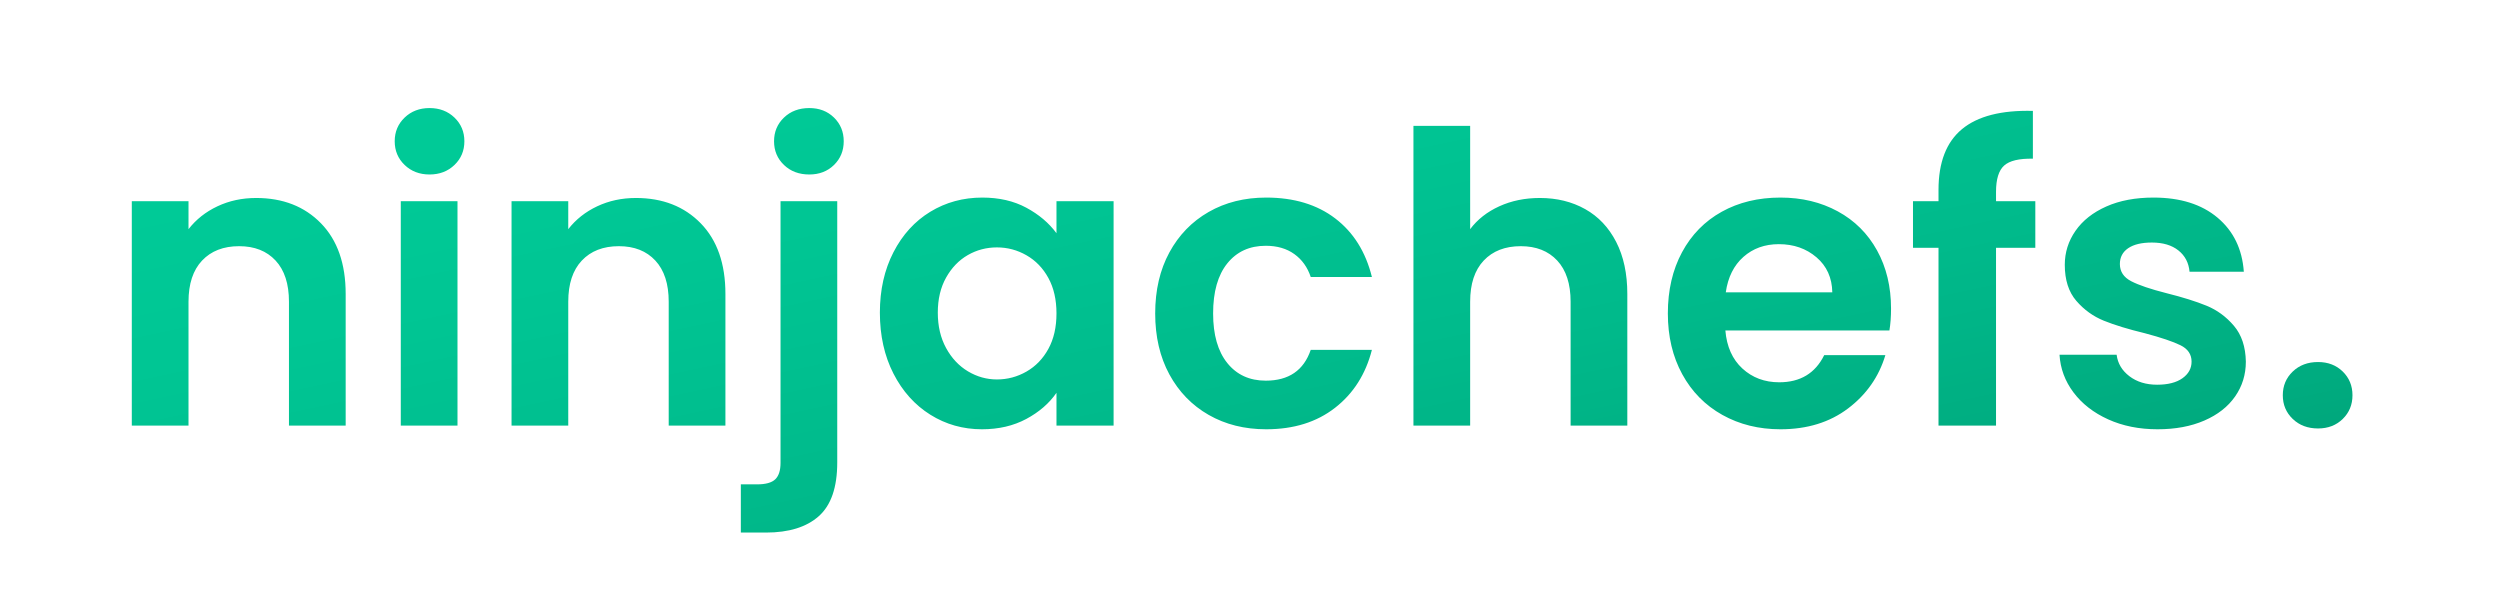
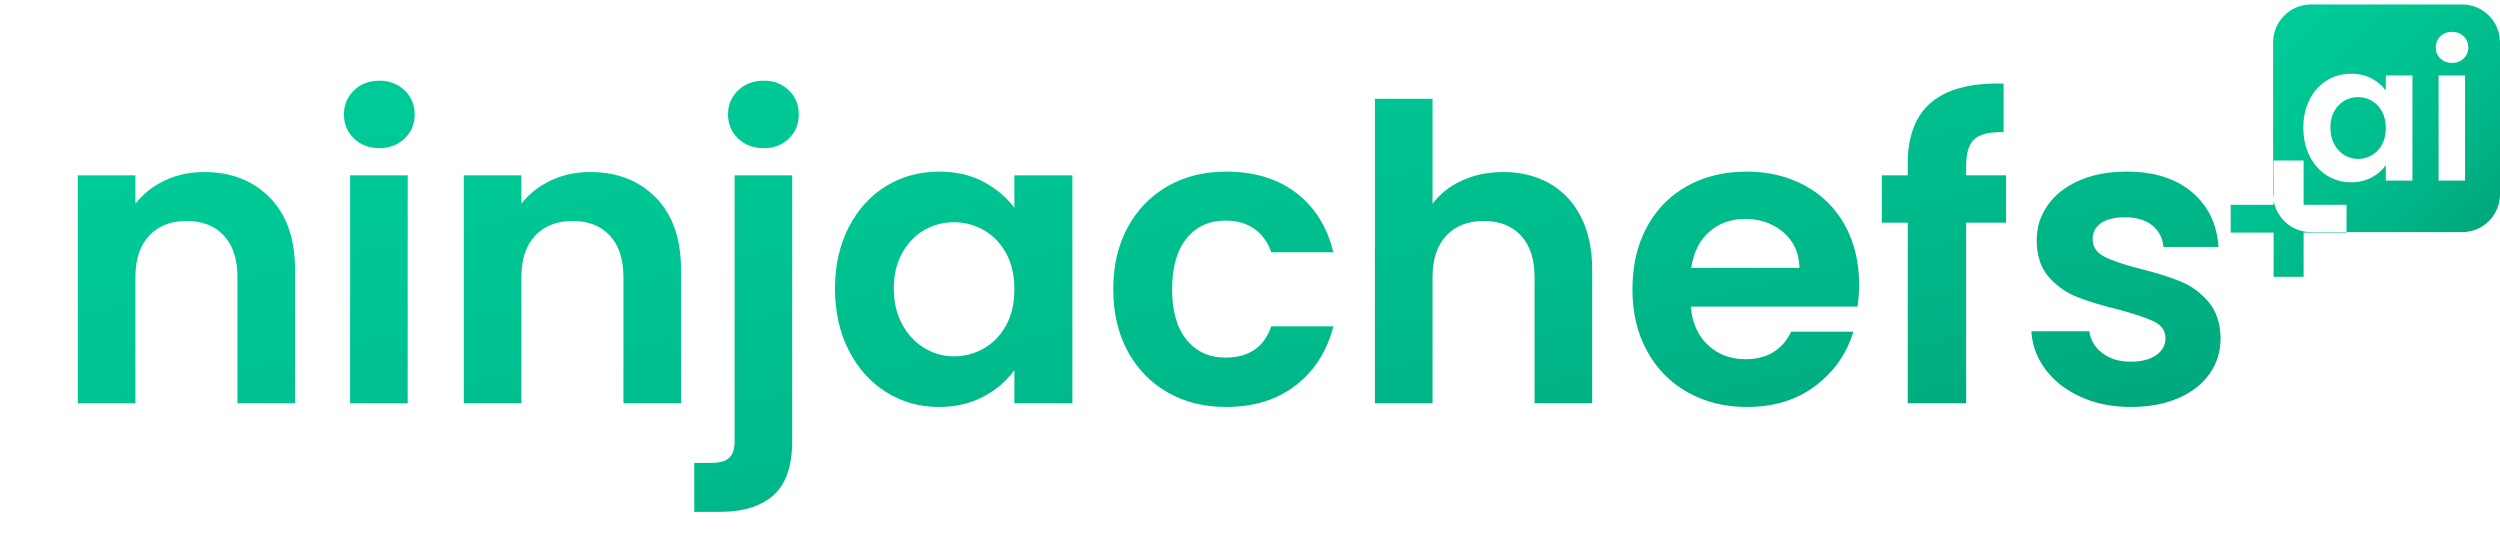
- <svg xmlns="http://www.w3.org/2000/svg" width="790" height="189" xml:space="preserve" overflow="hidden">
+ <svg xmlns="http://www.w3.org/2000/svg" width="1671" height="367" xml:space="preserve" overflow="hidden">
  <defs>
-     <clipPath id="clip0">
-       <rect x="246" y="165" width="790" height="189" />
-     </clipPath>
-     <linearGradient x1="605.237" y1="111.307" x2="668.542" y2="405.693" gradientUnits="userSpaceOnUse" spreadMethod="reflect" id="fill1">
+     <linearGradient x1="873.135" y1="140.496" x2="1014.73" y2="768.575" gradientUnits="userSpaceOnUse" spreadMethod="reflect" id="fill0">
      <stop offset="0" stop-color="#00CC99" />
      <stop offset="0.022" stop-color="#00CB98" />
      <stop offset="0.044" stop-color="#00CB98" />
      <stop offset="0.067" stop-color="#00CB98" />
      <stop offset="0.089" stop-color="#00CB98" />
      <stop offset="0.111" stop-color="#00CB98" />
      <stop offset="0.133" stop-color="#00CA98" />
      <stop offset="0.156" stop-color="#00CA97" />
      <stop offset="0.178" stop-color="#00CA97" />
      <stop offset="0.2" stop-color="#00C997" />
      <stop offset="0.222" stop-color="#00C996" />
      <stop offset="0.244" stop-color="#00C896" />
      <stop offset="0.267" stop-color="#00C895" />
      <stop offset="0.289" stop-color="#00C795" />
      <stop offset="0.311" stop-color="#00C694" />
      <stop offset="0.333" stop-color="#00C694" />
      <stop offset="0.356" stop-color="#00C593" />
      <stop offset="0.378" stop-color="#00C493" />
      <stop offset="0.4" stop-color="#00C392" />
      <stop offset="0.422" stop-color="#00C291" />
      <stop offset="0.444" stop-color="#00C191" />
      <stop offset="0.467" stop-color="#00C090" />
      <stop offset="0.489" stop-color="#00BF8F" />
      <stop offset="0.511" stop-color="#00BE8E" />
      <stop offset="0.533" stop-color="#00BD8D" />
      <stop offset="0.556" stop-color="#00BC8D" />
      <stop offset="0.578" stop-color="#00BB8C" />
      <stop offset="0.6" stop-color="#00BA8B" />
      <stop offset="0.622" stop-color="#00B98A" />
      <stop offset="0.644" stop-color="#00B789" />
      <stop offset="0.667" stop-color="#00B688" />
      <stop offset="0.689" stop-color="#00B587" />
      <stop offset="0.711" stop-color="#00B386" />
      <stop offset="0.733" stop-color="#00B284" />
      <stop offset="0.756" stop-color="#00B083" />
      <stop offset="0.778" stop-color="#00AF82" />
      <stop offset="0.8" stop-color="#00AD81" />
      <stop offset="0.822" stop-color="#00AC80" />
      <stop offset="0.844" stop-color="#00AA7E" />
      <stop offset="0.867" stop-color="#00A87D" />
      <stop offset="0.889" stop-color="#00A77C" />
      <stop offset="0.911" stop-color="#00A57A" />
      <stop offset="0.933" stop-color="#00A379" />
      <stop offset="0.956" stop-color="#00A177" />
      <stop offset="0.978" stop-color="#009F76" />
      <stop offset="1" stop-color="#009E75" />
    </linearGradient>
-     <linearGradient x1="605.237" y1="111.307" x2="668.542" y2="405.693" gradientUnits="userSpaceOnUse" spreadMethod="reflect" id="fill2">
+     <linearGradient x1="1669.01" y1="277.005" x2="1850.99" y2="456.995" gradientUnits="userSpaceOnUse" spreadMethod="reflect" id="fill1">
      <stop offset="0" stop-color="#00CC99" />
      <stop offset="0.022" stop-color="#00CB98" />
      <stop offset="0.044" stop-color="#00CB98" />
      <stop offset="0.067" stop-color="#00CB98" />
      <stop offset="0.089" stop-color="#00CB98" />
      <stop offset="0.111" stop-color="#00CB98" />
      <stop offset="0.133" stop-color="#00CA98" />
      <stop offset="0.156" stop-color="#00CA97" />
      <stop offset="0.178" stop-color="#00CA97" />
      <stop offset="0.2" stop-color="#00C997" />
      <stop offset="0.222" stop-color="#00C996" />
      <stop offset="0.244" stop-color="#00C896" />
      <stop offset="0.267" stop-color="#00C895" />
      <stop offset="0.289" stop-color="#00C795" />
      <stop offset="0.311" stop-color="#00C694" />
      <stop offset="0.333" stop-color="#00C694" />
      <stop offset="0.356" stop-color="#00C593" />
      <stop offset="0.378" stop-color="#00C493" />
      <stop offset="0.4" stop-color="#00C392" />
      <stop offset="0.422" stop-color="#00C291" />
      <stop offset="0.444" stop-color="#00C191" />
      <stop offset="0.467" stop-color="#00C090" />
      <stop offset="0.489" stop-color="#00BF8F" />
      <stop offset="0.511" stop-color="#00BE8E" />
      <stop offset="0.533" stop-color="#00BD8D" />
      <stop offset="0.556" stop-color="#00BC8D" />
      <stop offset="0.578" stop-color="#00BB8C" />
      <stop offset="0.6" stop-color="#00BA8B" />
      <stop offset="0.622" stop-color="#00B98A" />
      <stop offset="0.644" stop-color="#00B789" />
      <stop offset="0.667" stop-color="#00B688" />
      <stop offset="0.689" stop-color="#00B587" />
      <stop offset="0.711" stop-color="#00B386" />
      <stop offset="0.733" stop-color="#00B284" />
      <stop offset="0.756" stop-color="#00B083" />
      <stop offset="0.778" stop-color="#00AF82" />
      <stop offset="0.8" stop-color="#00AD81" />
      <stop offset="0.822" stop-color="#00AC80" />
      <stop offset="0.844" stop-color="#00AA7E" />
      <stop offset="0.867" stop-color="#00A87D" />
      <stop offset="0.889" stop-color="#00A77C" />
      <stop offset="0.911" stop-color="#00A57A" />
      <stop offset="0.933" stop-color="#00A379" />
      <stop offset="0.956" stop-color="#00A177" />
      <stop offset="0.978" stop-color="#009F76" />
      <stop offset="1" stop-color="#009E75" />
    </linearGradient>
  </defs>
-   <g clip-path="url(#clip0)" transform="translate(-246 -165)">
-     <path d="M561.032 243.178C557.704 243.178 554.632 243.989 551.816 245.61 549 247.231 546.718 249.599 544.968 252.714 543.219 255.829 542.344 259.519 542.344 263.786 542.344 268.053 543.219 271.786 544.968 274.986 546.718 278.186 549.022 280.639 551.88 282.346 554.739 284.053 557.79 284.906 561.032 284.906 564.36 284.906 567.475 284.074 570.376 282.41 573.278 280.746 575.582 278.357 577.288 275.242 578.995 272.127 579.848 268.394 579.848 264.042 579.848 259.69 578.995 255.957 577.288 252.842 575.582 249.727 573.278 247.338 570.376 245.674 567.475 244.01 564.36 243.178 561.032 243.178ZM808.112 242.154C803.675 242.154 799.942 243.498 796.912 246.186 793.883 248.874 792.027 252.607 791.344 257.386L825.008 257.386C824.923 252.778 823.259 249.087 820.016 246.314 816.774 243.541 812.806 242.154 808.112 242.154ZM492.648 228.586 510.568 228.586 510.568 311.146C510.568 318.997 508.627 324.65 504.744 328.106 500.862 331.562 495.294 333.29 488.04 333.29L480.104 333.29 480.104 318.058 485.224 318.058C487.955 318.058 489.875 317.525 490.984 316.458 492.094 315.391 492.648 313.663 492.648 311.274ZM372.648 228.586 390.568 228.586 390.568 299.498 372.648 299.498ZM446.944 227.562C455.392 227.562 462.219 230.229 467.424 235.562 472.63 240.895 475.232 248.341 475.232 257.898L475.232 299.498 457.312 299.498 457.312 260.33C457.312 254.698 455.904 250.367 453.088 247.338 450.272 244.309 446.432 242.794 441.568 242.794 436.619 242.794 432.715 244.309 429.856 247.338 426.998 250.367 425.568 254.698 425.568 260.33L425.568 299.498 407.648 299.498 407.648 228.586 425.568 228.586 425.568 237.418C427.958 234.346 431.008 231.935 434.72 230.186 438.432 228.437 442.507 227.562 446.944 227.562ZM326.944 227.562C335.392 227.562 342.219 230.229 347.424 235.562 352.63 240.895 355.232 248.341 355.232 257.898L355.232 299.498 337.312 299.498 337.312 260.33C337.312 254.698 335.904 250.367 333.088 247.338 330.272 244.309 326.432 242.794 321.568 242.794 316.619 242.794 312.715 244.309 309.856 247.338 306.998 250.367 305.568 254.698 305.568 260.33L305.568 299.498 287.648 299.498 287.648 228.586 305.568 228.586 305.568 237.418C307.958 234.346 311.008 231.935 314.72 230.186 318.432 228.437 322.507 227.562 326.944 227.562ZM926.504 227.434C934.952 227.434 941.694 229.546 946.728 233.77 951.763 237.994 954.536 243.69 955.048 250.858L937.896 250.858C937.64 248.042 936.467 245.802 934.376 244.138 932.286 242.474 929.491 241.642 925.992 241.642 922.75 241.642 920.254 242.239 918.504 243.434 916.755 244.629 915.88 246.293 915.88 248.426 915.88 250.815 917.075 252.629 919.464 253.866 921.854 255.103 925.566 256.362 930.6 257.642 935.72 258.922 939.944 260.245 943.272 261.61 946.6 262.975 949.48 265.087 951.912 267.946 954.344 270.805 955.603 274.581 955.688 279.274 955.688 283.37 954.558 287.039 952.296 290.282 950.035 293.525 946.792 296.063 942.568 297.898 938.344 299.733 933.416 300.65 927.784 300.65 921.982 300.65 916.776 299.605 912.168 297.514 907.56 295.423 903.912 292.586 901.224 289.002 898.536 285.418 897.064 281.45 896.808 277.098L914.856 277.098C915.198 279.829 916.542 282.09 918.888 283.882 921.235 285.674 924.158 286.57 927.656 286.57 931.07 286.57 933.736 285.887 935.656 284.522 937.576 283.157 938.536 281.407 938.536 279.274 938.536 276.97 937.363 275.242 935.016 274.09 932.67 272.938 928.936 271.679 923.816 270.314 918.526 269.034 914.195 267.711 910.824 266.346 907.454 264.981 904.552 262.89 902.12 260.074 899.688 257.258 898.472 253.461 898.472 248.682 898.472 244.757 899.603 241.173 901.864 237.93 904.126 234.687 907.368 232.127 911.592 230.25 915.816 228.373 920.787 227.434 926.504 227.434ZM808.624 227.434C815.366 227.434 821.403 228.885 826.736 231.786 832.07 234.687 836.208 238.805 839.152 244.138 842.096 249.471 843.568 255.594 843.568 262.506 843.568 265.066 843.398 267.37 843.056 269.418L791.216 269.418C791.643 274.538 793.435 278.549 796.592 281.45 799.75 284.351 803.632 285.802 808.24 285.802 814.896 285.802 819.632 282.943 822.448 277.226L841.776 277.226C839.728 284.053 835.803 289.663 830 294.058 824.198 298.453 817.072 300.65 808.624 300.65 801.798 300.65 795.675 299.135 790.256 296.106 784.838 293.077 780.614 288.789 777.584 283.242 774.555 277.695 773.04 271.295 773.04 264.042 773.04 256.703 774.534 250.261 777.52 244.714 780.507 239.167 784.688 234.901 790.064 231.914 795.44 228.927 801.627 227.434 808.624 227.434ZM646.112 227.434C654.902 227.434 662.176 229.631 667.936 234.026 673.696 238.421 677.558 244.586 679.52 252.522L660.192 252.522C659.168 249.45 657.44 247.039 655.008 245.29 652.576 243.541 649.568 242.666 645.984 242.666 640.864 242.666 636.811 244.522 633.824 248.234 630.838 251.946 629.344 257.215 629.344 264.042 629.344 270.783 630.838 276.01 633.824 279.722 636.811 283.434 640.864 285.29 645.984 285.29 653.238 285.29 657.974 282.047 660.192 275.562L679.52 275.562C677.558 283.242 673.675 289.343 667.872 293.866 662.07 298.389 654.816 300.65 646.112 300.65 639.286 300.65 633.227 299.135 627.936 296.106 622.646 293.077 618.507 288.81 615.52 283.306 612.534 277.802 611.04 271.381 611.04 264.042 611.04 256.703 612.534 250.282 615.52 244.778 618.507 239.274 622.646 235.007 627.936 231.978 633.227 228.949 639.286 227.434 646.112 227.434ZM556.424 227.434C561.715 227.434 566.344 228.501 570.312 230.634 574.28 232.767 577.459 235.455 579.848 238.698L579.848 228.586 597.896 228.586 597.896 299.498 579.848 299.498 579.848 289.13C577.544 292.458 574.366 295.21 570.312 297.386 566.259 299.562 561.587 300.65 556.296 300.65 550.323 300.65 544.883 299.114 539.976 296.042 535.07 292.97 531.187 288.639 528.328 283.05 525.47 277.461 524.04 271.039 524.04 263.786 524.04 256.618 525.47 250.261 528.328 244.714 531.187 239.167 535.07 234.901 539.976 231.914 544.883 228.927 550.366 227.434 556.424 227.434ZM692.648 204.778 710.568 204.778 710.568 237.418C712.872 234.346 715.944 231.935 719.784 230.186 723.624 228.437 727.891 227.562 732.584 227.562 737.96 227.562 742.739 228.735 746.92 231.082 751.102 233.429 754.366 236.885 756.712 241.45 759.059 246.015 760.232 251.498 760.232 257.898L760.232 299.498 742.312 299.498 742.312 260.33C742.312 254.698 740.904 250.367 738.088 247.338 735.272 244.309 731.432 242.794 726.568 242.794 721.619 242.794 717.715 244.309 714.856 247.338 711.998 250.367 710.568 254.698 710.568 260.33L710.568 299.498 692.648 299.498ZM888.392 200.042 888.392 215.146C884.04 215.061 881.011 215.786 879.304 217.322 877.598 218.858 876.744 221.631 876.744 225.642L876.744 228.586 889.16 228.586 889.16 243.306 876.744 243.306 876.744 299.498 858.568 299.498 858.568 243.306 850.504 243.306 850.504 228.586 858.568 228.586 858.568 225.002C858.568 216.298 861.043 209.898 865.992 205.802 870.942 201.706 878.408 199.786 888.392 200.042ZM501.736 199.146C504.894 199.146 507.496 200.149 509.544 202.154 511.592 204.159 512.616 206.655 512.616 209.642 512.616 212.629 511.592 215.125 509.544 217.13 507.496 219.135 504.894 220.138 501.736 220.138 498.494 220.138 495.827 219.135 493.736 217.13 491.646 215.125 490.6 212.629 490.6 209.642 490.6 206.655 491.646 204.159 493.736 202.154 495.827 200.149 498.494 199.146 501.736 199.146ZM381.736 199.146C384.894 199.146 387.518 200.149 389.608 202.154 391.699 204.159 392.744 206.655 392.744 209.642 392.744 212.629 391.699 215.125 389.608 217.13 387.518 219.135 384.894 220.138 381.736 220.138 378.579 220.138 375.955 219.135 373.864 217.13 371.774 215.125 370.728 212.629 370.728 209.642 370.728 206.655 371.774 204.159 373.864 202.154 375.955 200.149 378.579 199.146 381.736 199.146Z" fill="url(#fill1)" fill-rule="evenodd" />
-     <text fill="#000000" fill-opacity="0" font-family="Arial,Arial_MSFontService,sans-serif" font-size="134.144" x="287.648" y="316.522">ninjachefs</text>
-     <path d="M978.501 279.402C981.658 279.402 984.261 280.405 986.309 282.41 988.357 284.415 989.381 286.911 989.381 289.898 989.381 292.885 988.357 295.381 986.309 297.386 984.261 299.391 981.658 300.394 978.501 300.394 975.258 300.394 972.592 299.391 970.501 297.386 968.41 295.381 967.365 292.885 967.365 289.898 967.365 286.911 968.41 284.415 970.501 282.41 972.592 280.405 975.258 279.402 978.501 279.402Z" fill="url(#fill2)" fill-rule="evenodd" />
-     <text fill="#000000" fill-opacity="0" font-family="Arial,Arial_MSFontService,sans-serif" font-size="20.992" x="967.365" y="297.77">.</text>
+   <g transform="translate(-179 -273)">
+     <path d="M816.581 421.536C809.431 421.536 802.831 423.277 796.781 426.761 790.731 430.244 785.827 435.331 782.068 442.023 778.31 448.715 776.431 456.644 776.431 465.811 776.431 474.977 778.31 482.998 782.068 489.873 785.827 496.748 790.777 502.019 796.918 505.686 803.06 509.352 809.614 511.186 816.581 511.186 823.731 511.186 830.422 509.398 836.656 505.823 842.889 502.248 847.839 497.115 851.506 490.423 855.172 483.731 857.006 475.711 857.006 466.361 857.006 457.011 855.172 448.99 851.506 442.298 847.839 435.606 842.889 430.473 836.656 426.898 830.422 423.323 823.731 421.536 816.581 421.536ZM1345.46 419.336C1335.92 419.336 1327.9 422.223 1321.39 427.998 1314.88 433.773 1310.9 441.794 1309.43 452.061L1381.76 452.061C1381.57 442.161 1378 434.231 1371.03 428.273 1364.06 422.315 1355.54 419.336 1345.46 419.336ZM670.006 390.186 708.506 390.186 708.506 567.561C708.506 584.427 704.335 596.573 695.993 603.998 687.652 611.423 675.689 615.136 660.106 615.136L643.056 615.136 643.056 582.411 654.056 582.411C659.922 582.411 664.047 581.265 666.431 578.973 668.814 576.681 670.006 572.969 670.006 567.836ZM413.006 390.186 451.506 390.186 451.506 542.536 413.006 542.536ZM573.431 387.986C591.581 387.986 606.247 393.715 617.431 405.173 628.614 416.631 634.206 432.627 634.206 453.161L634.206 542.536 595.706 542.536 595.706 458.386C595.706 446.286 592.681 436.981 586.631 430.473 580.581 423.965 572.331 420.711 561.881 420.711 551.247 420.711 542.86 423.965 536.718 430.473 530.577 436.981 527.506 446.286 527.506 458.386L527.506 542.536 489.006 542.536 489.006 390.186 527.506 390.186 527.506 409.161C532.639 402.561 539.193 397.381 547.168 393.623 555.143 389.865 563.897 387.986 573.431 387.986ZM315.431 387.986C333.581 387.986 348.247 393.715 359.431 405.173 370.614 416.631 376.206 432.627 376.206 453.161L376.206 542.536 337.706 542.536 337.706 458.386C337.706 446.286 334.681 436.981 328.631 430.473 322.581 423.965 314.331 420.711 303.881 420.711 293.247 420.711 284.86 423.965 278.718 430.473 272.577 436.981 269.506 446.286 269.506 458.386L269.506 542.536 231.006 542.536 231.006 390.186 269.506 390.186 269.506 409.161C274.639 402.561 281.193 397.381 289.168 393.623 297.143 389.865 305.897 387.986 315.431 387.986ZM1600.56 387.711C1618.71 387.711 1633.19 392.248 1644.01 401.323 1654.82 410.398 1660.78 422.636 1661.88 438.036L1625.03 438.036C1624.48 431.986 1621.96 427.173 1617.47 423.598 1612.98 420.023 1606.97 418.236 1599.46 418.236 1592.49 418.236 1587.13 419.519 1583.37 422.086 1579.61 424.652 1577.73 428.227 1577.73 432.811 1577.73 437.944 1580.3 441.84 1585.43 444.498 1590.56 447.156 1598.54 449.861 1609.36 452.611 1620.36 455.361 1629.43 458.202 1636.58 461.136 1643.73 464.069 1649.92 468.606 1655.14 474.748 1660.37 480.89 1663.07 489.002 1663.26 499.086 1663.26 507.886 1660.83 515.769 1655.97 522.736 1651.11 529.702 1644.14 535.156 1635.07 539.098 1625.99 543.04 1615.41 545.011 1603.31 545.011 1590.84 545.011 1579.66 542.765 1569.76 538.273 1559.86 533.781 1552.02 527.686 1546.24 519.986 1540.47 512.286 1537.31 503.761 1536.76 494.411L1575.53 494.411C1576.26 500.277 1579.15 505.136 1584.19 508.986 1589.23 512.836 1595.51 514.761 1603.03 514.761 1610.36 514.761 1616.09 513.294 1620.22 510.361 1624.34 507.427 1626.41 503.669 1626.41 499.086 1626.41 494.136 1623.88 490.423 1618.84 487.948 1613.8 485.473 1605.78 482.769 1594.78 479.836 1583.41 477.086 1574.11 474.244 1566.87 471.311 1559.63 468.377 1553.39 463.886 1548.17 457.836 1542.94 451.786 1540.33 443.627 1540.33 433.361 1540.33 424.927 1542.76 417.227 1547.62 410.261 1552.48 403.294 1559.44 397.794 1568.52 393.761 1577.59 389.727 1588.27 387.711 1600.56 387.711ZM1346.56 387.711C1361.04 387.711 1374.01 390.827 1385.47 397.061 1396.93 403.294 1405.82 412.14 1412.14 423.598 1418.47 435.056 1421.63 448.211 1421.63 463.061 1421.63 468.561 1421.26 473.511 1420.53 477.911L1309.16 477.911C1310.07 488.911 1313.92 497.527 1320.71 503.761 1327.49 509.994 1335.83 513.111 1345.73 513.111 1360.03 513.111 1370.21 506.969 1376.26 494.686L1417.78 494.686C1413.38 509.352 1404.95 521.406 1392.48 530.848 1380.01 540.29 1364.71 545.011 1346.56 545.011 1331.89 545.011 1318.73 541.756 1307.09 535.248 1295.45 528.74 1286.38 519.527 1279.87 507.611 1273.36 495.694 1270.11 481.944 1270.11 466.361 1270.11 450.594 1273.31 436.752 1279.73 424.836 1286.15 412.919 1295.13 403.752 1306.68 397.336 1318.23 390.919 1331.52 387.711 1346.56 387.711ZM998.456 387.711C1017.34 387.711 1032.97 392.431 1045.34 401.873 1057.72 411.315 1066.01 424.561 1070.23 441.611L1028.71 441.611C1026.51 435.011 1022.79 429.831 1017.57 426.073 1012.34 422.315 1005.88 420.436 998.181 420.436 987.181 420.436 978.472 424.423 972.056 432.398 965.639 440.373 962.431 451.694 962.431 466.361 962.431 480.844 965.639 492.073 972.056 500.048 978.472 508.023 987.181 512.011 998.181 512.011 1013.76 512.011 1023.94 505.044 1028.71 491.111L1070.23 491.111C1066.01 507.611 1057.67 520.719 1045.21 530.436 1032.74 540.152 1017.16 545.011 998.456 545.011 983.789 545.011 970.772 541.756 959.406 535.248 948.039 528.74 939.147 519.573 932.731 507.748 926.314 495.923 923.106 482.127 923.106 466.361 923.106 450.594 926.314 436.798 932.731 424.973 939.147 413.148 948.039 403.981 959.406 397.473 970.772 390.965 983.789 387.711 998.456 387.711ZM806.681 387.711C818.047 387.711 827.993 390.002 836.518 394.586 845.043 399.169 851.872 404.944 857.006 411.911L857.006 390.186 895.781 390.186 895.781 542.536 857.006 542.536 857.006 520.261C852.056 527.411 845.227 533.323 836.518 537.998 827.81 542.673 817.772 545.011 806.406 545.011 793.572 545.011 781.885 541.711 771.343 535.111 760.802 528.511 752.46 519.206 746.318 507.198 740.177 495.19 737.106 481.394 737.106 465.811 737.106 450.411 740.177 436.752 746.318 424.836 752.46 412.919 760.802 403.752 771.343 397.336 781.885 390.919 793.664 387.711 806.681 387.711ZM1098.01 339.036 1136.51 339.036 1136.51 409.161C1141.46 402.561 1148.06 397.381 1156.31 393.623 1164.56 389.865 1173.72 387.986 1183.81 387.986 1195.36 387.986 1205.62 390.506 1214.61 395.548 1223.59 400.59 1230.6 408.015 1235.64 417.823 1240.68 427.631 1243.21 439.411 1243.21 453.161L1243.21 542.536 1204.71 542.536 1204.71 458.386C1204.71 446.286 1201.68 436.981 1195.63 430.473 1189.58 423.965 1181.33 420.711 1170.88 420.711 1160.25 420.711 1151.86 423.965 1145.72 430.473 1139.58 436.981 1136.51 446.286 1136.51 458.386L1136.51 542.536 1098.01 542.536ZM1518.21 328.861 1518.21 361.311C1508.86 361.127 1502.35 362.686 1498.68 365.986 1495.01 369.286 1493.18 375.244 1493.18 383.861L1493.18 390.186 1519.86 390.186 1519.86 421.811 1493.18 421.811 1493.18 542.536 1454.13 542.536 1454.13 421.811 1436.81 421.811 1436.81 390.186 1454.13 390.186 1454.13 382.486C1454.13 363.786 1459.45 350.036 1470.08 341.236 1480.71 332.436 1496.76 328.311 1518.21 328.861ZM689.531 326.936C696.314 326.936 701.906 329.09 706.306 333.398 710.706 337.706 712.906 343.069 712.906 349.486 712.906 355.902 710.706 361.265 706.306 365.573 701.906 369.881 696.314 372.036 689.531 372.036 682.564 372.036 676.835 369.881 672.343 365.573 667.852 361.265 665.606 355.902 665.606 349.486 665.606 343.069 667.852 337.706 672.343 333.398 676.835 329.09 682.564 326.936 689.531 326.936ZM432.531 326.936C439.314 326.936 444.952 329.09 449.443 333.398 453.935 337.706 456.181 343.069 456.181 349.486 456.181 355.902 453.935 361.265 449.443 365.573 444.952 369.881 439.314 372.036 432.531 372.036 425.747 372.036 420.11 369.881 415.618 365.573 411.127 361.265 408.881 355.902 408.881 349.486 408.881 343.069 411.127 337.706 415.618 333.398 420.11 329.09 425.747 326.936 432.531 326.936Z" fill="url(#fill0)" fill-rule="evenodd" />
+     <text fill="#000000" fill-opacity="0" font-family="Arial,Arial_MSFontService,sans-serif" font-size="288.2" x="231.006" y="579.111">ninjachefs</text>
+     <path d="M1698.69 406.067 1698.87 407.903C1701.23 419.459 1711.42 428.152 1723.63 428.152L1747.42 428.152 1747.42 428.452 1718.73 428.452 1718.73 458 1698.69 458 1698.69 428.452 1670 428.452 1670 409.87 1698.69 409.87ZM1755.08 337.897C1758.36 337.897 1761.44 338.721 1764.3 340.37 1767.17 342.018 1769.44 344.386 1771.13 347.471 1772.81 350.557 1773.66 354.256 1773.66 358.567 1773.66 362.878 1772.81 366.577 1771.13 369.663 1769.44 372.748 1767.17 375.115 1764.3 376.764 1761.44 378.413 1758.36 379.237 1755.08 379.237 1751.88 379.237 1748.86 378.391 1746.04 376.701 1743.22 375.01 1740.94 372.579 1739.22 369.409 1737.49 366.239 1736.63 362.54 1736.63 358.313 1736.63 354.086 1737.49 350.43 1739.22 347.344 1740.94 344.259 1743.2 341.913 1745.98 340.307 1748.76 338.7 1751.79 337.897 1755.08 337.897ZM1808.96 323.441 1808.96 393.693 1826.65 393.693 1826.65 323.441ZM1750.53 322.3C1744.55 322.3 1739.13 323.779 1734.29 326.738 1729.44 329.697 1725.61 333.924 1722.79 339.419 1719.97 344.914 1718.55 351.212 1718.55 358.313 1718.55 365.499 1719.97 371.861 1722.79 377.398 1725.61 382.935 1729.44 387.226 1734.29 390.269 1739.13 393.312 1744.5 394.834 1750.4 394.834 1755.63 394.834 1760.24 393.756 1764.24 391.601 1768.24 389.445 1771.38 386.718 1773.66 383.421L1773.66 393.693 1791.48 393.693 1791.48 323.441 1773.66 323.441 1773.66 333.459C1771.3 330.246 1768.16 327.583 1764.24 325.47 1760.32 323.356 1755.75 322.3 1750.53 322.3ZM1817.93 294.275C1814.82 294.275 1812.23 295.268 1810.16 297.255 1808.1 299.242 1807.07 301.714 1807.07 304.673 1807.07 307.632 1808.1 310.105 1810.16 312.092 1812.23 314.078 1814.82 315.072 1817.93 315.072 1821.05 315.072 1823.64 314.078 1825.71 312.092 1827.77 310.105 1828.8 307.632 1828.8 304.673 1828.8 301.714 1827.77 299.242 1825.71 297.255 1823.64 295.268 1821.05 294.275 1817.93 294.275ZM1723.63 276 1824.73 276C1838.68 276 1850 287.354 1850 301.359L1850 402.792C1850 416.798 1838.68 428.152 1824.73 428.152L1747.42 428.152 1747.42 409.87 1718.73 409.87 1718.73 380.323 1698.69 380.323 1698.69 406.067 1698.36 402.792 1698.36 301.359C1698.36 287.354 1709.68 276 1723.63 276Z" fill="url(#fill1)" fill-rule="evenodd" />
  </g>
</svg>
